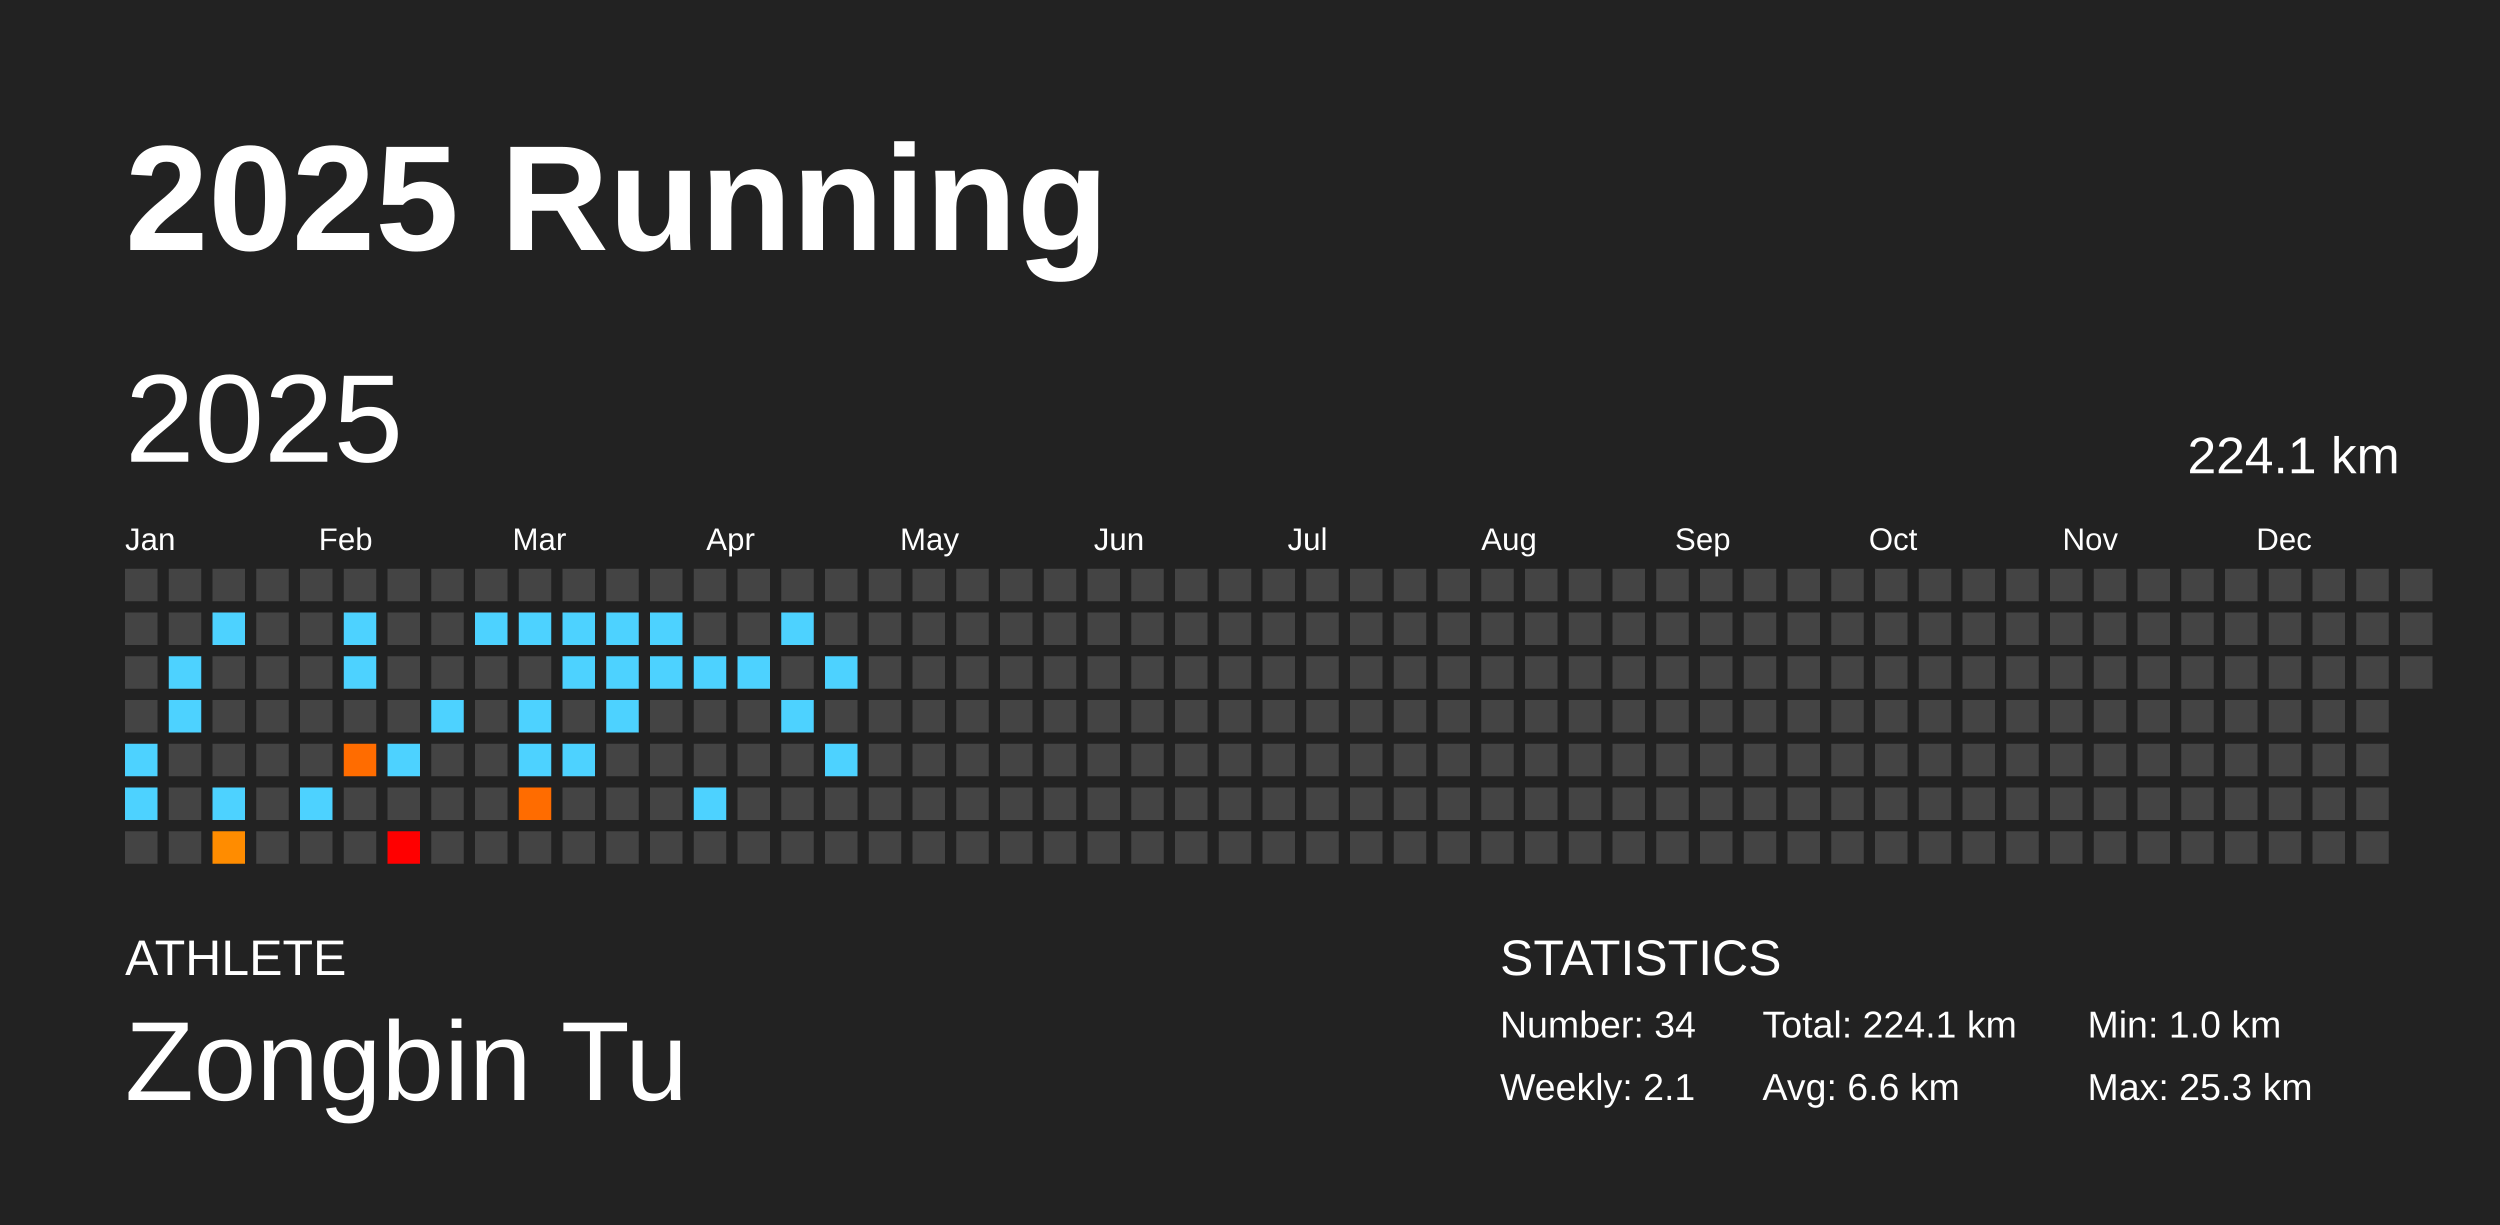
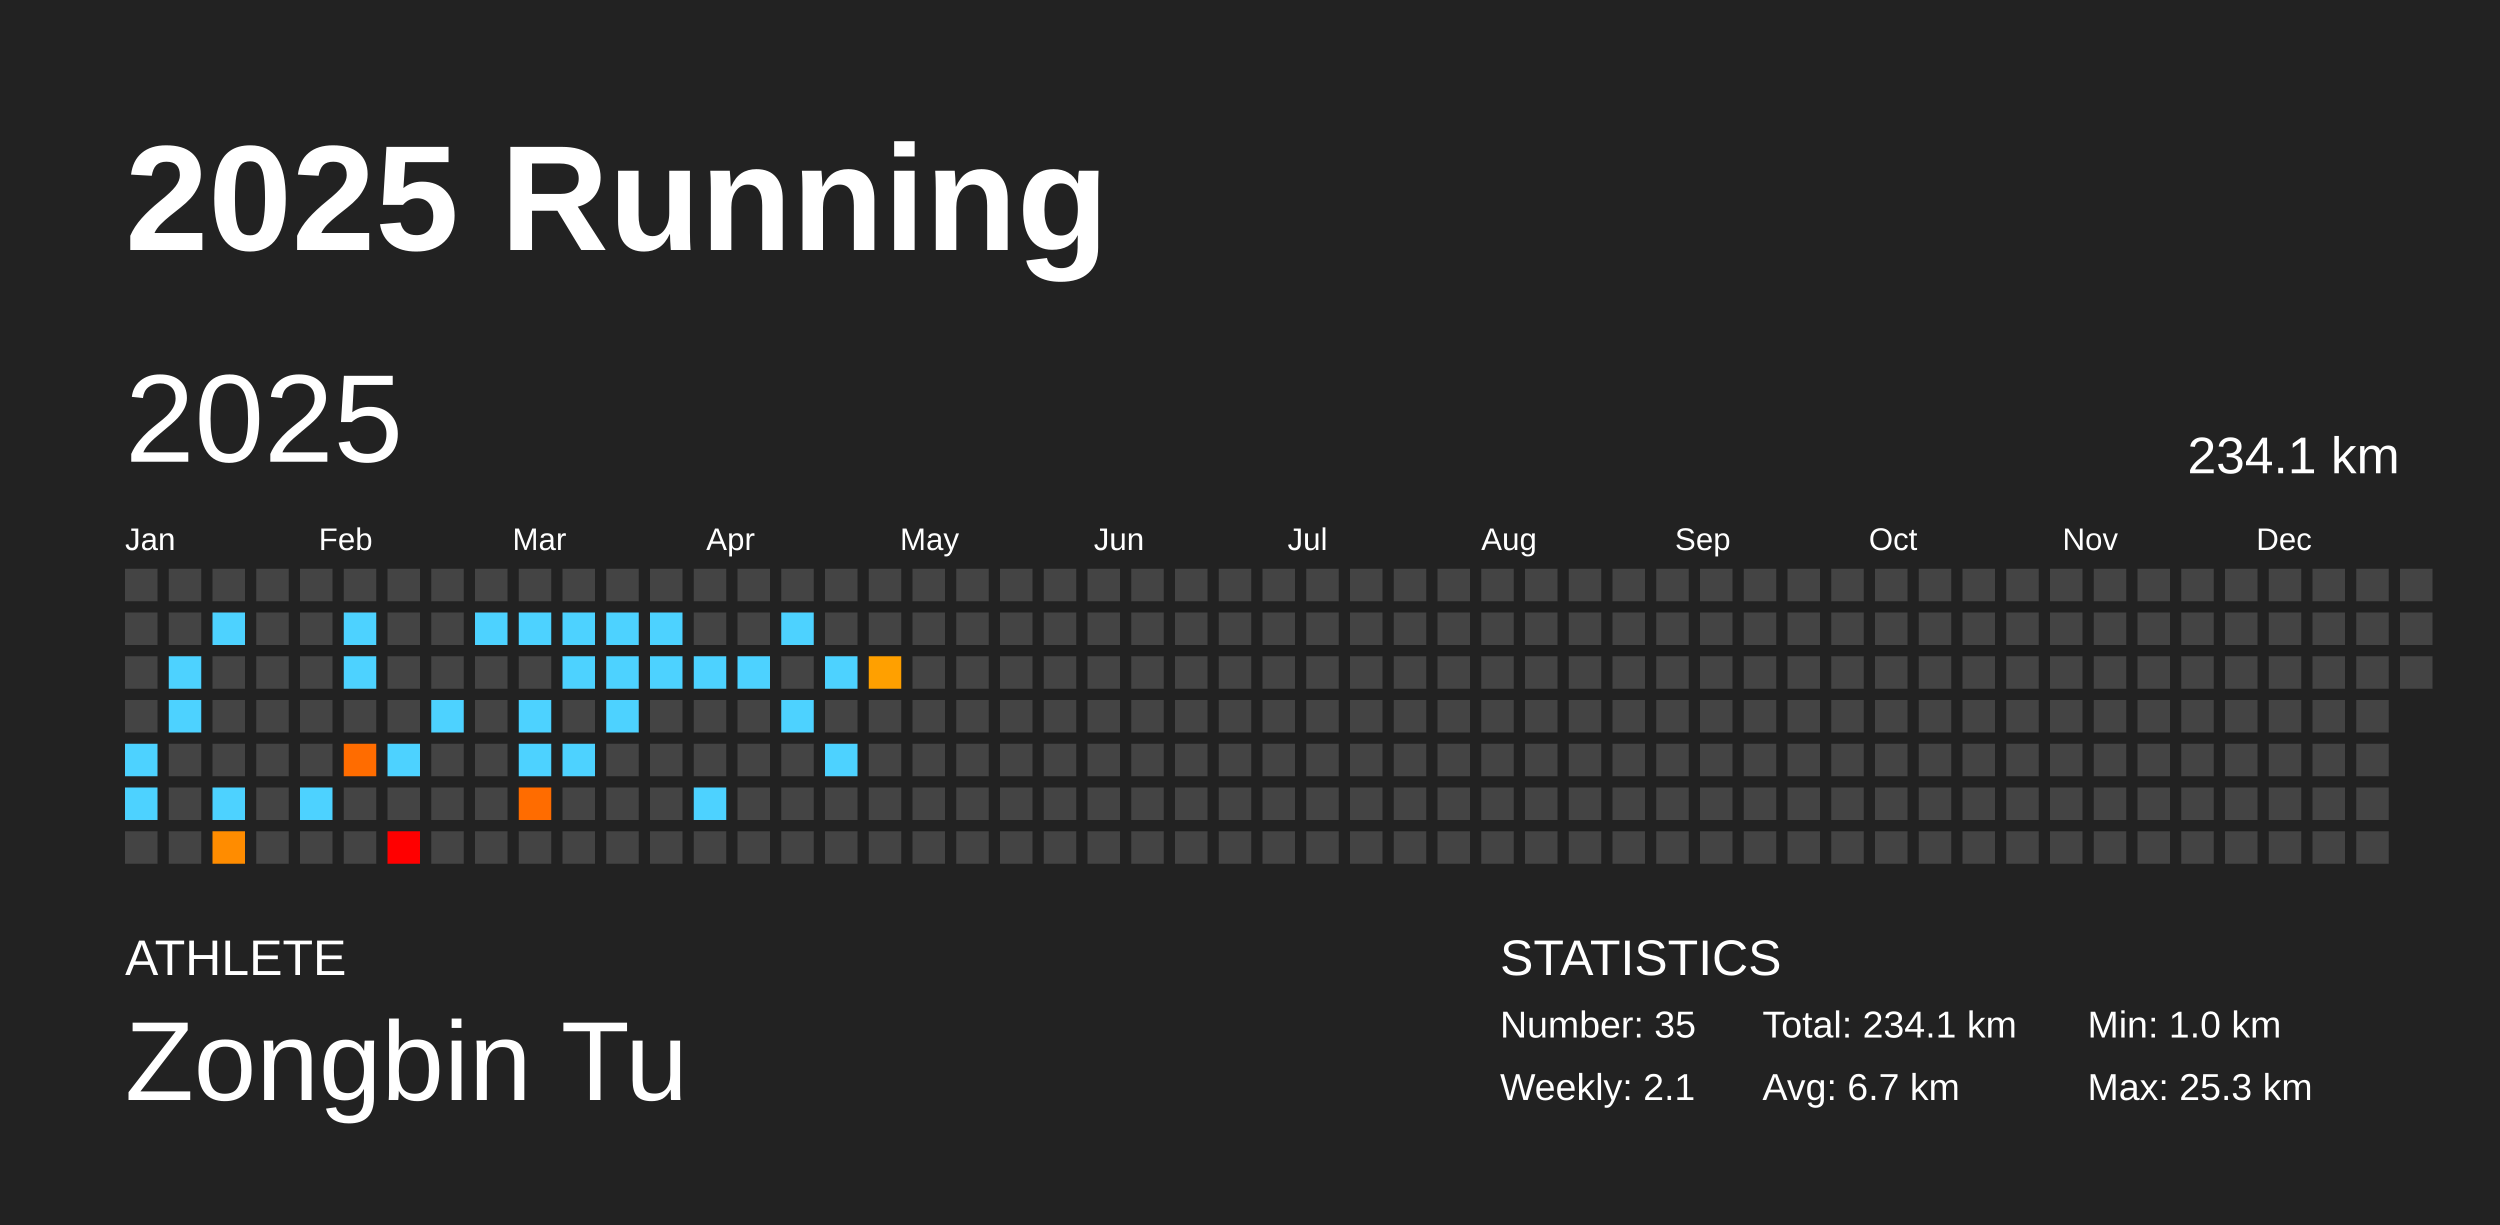
<svg xmlns="http://www.w3.org/2000/svg" baseProfile="full" height="98mm" version="1.1" viewBox="0,0,200,98" width="200mm">
  <defs />
  <rect fill="#222222" height="98" width="200" x="0" y="0" />
  <text fill="#FFFFFF" style="font-size:12px; font-family:Arial; font-weight:bold;" x="10" y="20">2025 Running</text>
  <text fill="#FFFFFF" style="font-size:4px; font-family:Arial" x="10" y="78">ATHLETE</text>
  <text fill="#FFFFFF" style="font-size:9px; font-family:Arial" x="10" y="88">Zongbin Tu</text>
  <text fill="#FFFFFF" style="font-size:4px; font-family:Arial" x="120" y="78">STATISTICS</text>
-   <text fill="#FFFFFF" style="font-size:3px; font-family:Arial" x="120" y="83">Number: 34</text>
+   <text fill="#FFFFFF" style="font-size:3px; font-family:Arial" x="120" y="83">Number: 35</text>
  <text fill="#FFFFFF" style="font-size:3px; font-family:Arial" x="120" y="88">Weekly: 2.1</text>
-   <text fill="#FFFFFF" style="font-size:3px; font-family:Arial" x="141" y="83">Total: 224.1 km</text>
-   <text fill="#FFFFFF" style="font-size:3px; font-family:Arial" x="141" y="88">Avg: 6.6 km</text>
+   <text fill="#FFFFFF" style="font-size:3px; font-family:Arial" x="141" y="83">Total: 234.1 km</text>
+   <text fill="#FFFFFF" style="font-size:3px; font-family:Arial" x="141" y="88">Avg: 6.7 km</text>
  <text fill="#FFFFFF" style="font-size:3px; font-family:Arial" x="167" y="83">Min: 1.0 km</text>
  <text fill="#FFFFFF" style="font-size:3px; font-family:Arial" x="167" y="88">Max: 25.3 km</text>
  <text dominant-baseline="hanging" fill="#FFFFFF" style="font-size:10.0px; font-family:Arial;" x="10" y="30">2025</text>
-   <text dominant-baseline="hanging" fill="#FFFFFF" style="font-size:4.125px; font-family:Arial;" x="175" y="35">224.1 km</text>
+   <text dominant-baseline="hanging" fill="#FFFFFF" style="font-size:4.125px; font-family:Arial;" x="175" y="35">234.1 km</text>
  <text fill="#FFFFFF" style="font-size:2.5px; font-family:Arial" x="10.0" y="44">Jan</text>
  <text fill="#FFFFFF" style="font-size:2.5px; font-family:Arial" x="25.5" y="44">Feb</text>
  <text fill="#FFFFFF" style="font-size:2.5px; font-family:Arial" x="41.0" y="44">Mar</text>
  <text fill="#FFFFFF" style="font-size:2.5px; font-family:Arial" x="56.5" y="44">Apr</text>
  <text fill="#FFFFFF" style="font-size:2.5px; font-family:Arial" x="72.0" y="44">May</text>
  <text fill="#FFFFFF" style="font-size:2.5px; font-family:Arial" x="87.5" y="44">Jun</text>
  <text fill="#FFFFFF" style="font-size:2.5px; font-family:Arial" x="103.0" y="44">Jul</text>
  <text fill="#FFFFFF" style="font-size:2.5px; font-family:Arial" x="118.5" y="44">Aug</text>
  <text fill="#FFFFFF" style="font-size:2.5px; font-family:Arial" x="134.0" y="44">Sep</text>
  <text fill="#FFFFFF" style="font-size:2.5px; font-family:Arial" x="149.5" y="44">Oct</text>
  <text fill="#FFFFFF" style="font-size:2.5px; font-family:Arial" x="165.0" y="44">Nov</text>
  <text fill="#FFFFFF" style="font-size:2.5px; font-family:Arial" x="180.5" y="44">Dec</text>
  <rect fill="#444444" height="2.6" width="2.6" x="10.0" y="45.5" />
  <rect fill="#444444" height="2.6" width="2.6" x="10.0" y="49.0" />
  <rect fill="#444444" height="2.6" width="2.6" x="10.0" y="52.5" />
  <rect fill="#444444" height="2.6" width="2.6" x="10.0" y="56.0" />
  <rect fill="#4dd2ff" height="2.6" width="2.6" x="10.0" y="59.5" />
  <rect fill="#4dd2ff" height="2.6" width="2.6" x="10.0" y="63.0" />
  <rect fill="#444444" height="2.6" width="2.6" x="10.0" y="66.5" />
  <rect fill="#444444" height="2.6" width="2.6" x="13.5" y="45.5" />
  <rect fill="#444444" height="2.6" width="2.6" x="13.5" y="49.0" />
  <rect fill="#4dd2ff" height="2.6" width="2.6" x="13.5" y="52.5" />
  <rect fill="#4dd2ff" height="2.6" width="2.6" x="13.5" y="56.0" />
  <rect fill="#444444" height="2.6" width="2.6" x="13.5" y="59.5" />
  <rect fill="#444444" height="2.6" width="2.6" x="13.5" y="63.0" />
  <rect fill="#444444" height="2.6" width="2.6" x="13.5" y="66.5" />
  <rect fill="#444444" height="2.6" width="2.6" x="17.0" y="45.5" />
  <rect fill="#4dd2ff" height="2.6" width="2.6" x="17.0" y="49.0" />
  <rect fill="#444444" height="2.6" width="2.6" x="17.0" y="52.5" />
  <rect fill="#444444" height="2.6" width="2.6" x="17.0" y="56.0" />
  <rect fill="#444444" height="2.6" width="2.6" x="17.0" y="59.5" />
  <rect fill="#4dd2ff" height="2.6" width="2.6" x="17.0" y="63.0" />
  <rect fill="#ff8c00" height="2.6" width="2.6" x="17.0" y="66.5" />
  <rect fill="#444444" height="2.6" width="2.6" x="20.5" y="45.5" />
  <rect fill="#444444" height="2.6" width="2.6" x="20.5" y="49.0" />
  <rect fill="#444444" height="2.6" width="2.6" x="20.5" y="52.5" />
  <rect fill="#444444" height="2.6" width="2.6" x="20.5" y="56.0" />
  <rect fill="#444444" height="2.6" width="2.6" x="20.5" y="59.5" />
  <rect fill="#444444" height="2.6" width="2.6" x="20.5" y="63.0" />
  <rect fill="#444444" height="2.6" width="2.6" x="20.5" y="66.5" />
  <rect fill="#444444" height="2.6" width="2.6" x="24.0" y="45.5" />
  <rect fill="#444444" height="2.6" width="2.6" x="24.0" y="49.0" />
  <rect fill="#444444" height="2.6" width="2.6" x="24.0" y="52.5" />
  <rect fill="#444444" height="2.6" width="2.6" x="24.0" y="56.0" />
  <rect fill="#444444" height="2.6" width="2.6" x="24.0" y="59.5" />
  <rect fill="#4dd2ff" height="2.6" width="2.6" x="24.0" y="63.0" />
  <rect fill="#444444" height="2.6" width="2.6" x="24.0" y="66.5" />
  <rect fill="#444444" height="2.6" width="2.6" x="27.5" y="45.5" />
  <rect fill="#4dd2ff" height="2.6" width="2.6" x="27.5" y="49.0" />
  <rect fill="#4dd2ff" height="2.6" width="2.6" x="27.5" y="52.5" />
  <rect fill="#444444" height="2.6" width="2.6" x="27.5" y="56.0" />
  <rect fill="#ff6c00" height="2.6" width="2.6" x="27.5" y="59.5" />
  <rect fill="#444444" height="2.6" width="2.6" x="27.5" y="63.0" />
  <rect fill="#444444" height="2.6" width="2.6" x="27.5" y="66.5" />
  <rect fill="#444444" height="2.6" width="2.6" x="31.0" y="45.5" />
  <rect fill="#444444" height="2.6" width="2.6" x="31.0" y="49.0" />
  <rect fill="#444444" height="2.6" width="2.6" x="31.0" y="52.5" />
  <rect fill="#444444" height="2.6" width="2.6" x="31.0" y="56.0" />
  <rect fill="#4dd2ff" height="2.6" width="2.6" x="31.0" y="59.5" />
  <rect fill="#444444" height="2.6" width="2.6" x="31.0" y="63.0" />
  <rect fill="red" height="2.6" width="2.6" x="31.0" y="66.5" />
  <rect fill="#444444" height="2.6" width="2.6" x="34.5" y="45.5" />
  <rect fill="#444444" height="2.6" width="2.6" x="34.5" y="49.0" />
  <rect fill="#444444" height="2.6" width="2.6" x="34.5" y="52.5" />
  <rect fill="#4dd2ff" height="2.6" width="2.6" x="34.5" y="56.0" />
  <rect fill="#444444" height="2.6" width="2.6" x="34.5" y="59.5" />
  <rect fill="#444444" height="2.6" width="2.6" x="34.5" y="63.0" />
  <rect fill="#444444" height="2.6" width="2.6" x="34.5" y="66.5" />
  <rect fill="#444444" height="2.6" width="2.6" x="38.0" y="45.5" />
  <rect fill="#4dd2ff" height="2.6" width="2.6" x="38.0" y="49.0" />
  <rect fill="#444444" height="2.6" width="2.6" x="38.0" y="52.5" />
  <rect fill="#444444" height="2.6" width="2.6" x="38.0" y="56.0" />
  <rect fill="#444444" height="2.6" width="2.6" x="38.0" y="59.5" />
  <rect fill="#444444" height="2.6" width="2.6" x="38.0" y="63.0" />
  <rect fill="#444444" height="2.6" width="2.6" x="38.0" y="66.5" />
  <rect fill="#444444" height="2.6" width="2.6" x="41.5" y="45.5" />
  <rect fill="#4dd2ff" height="2.6" width="2.6" x="41.5" y="49.0" />
  <rect fill="#444444" height="2.6" width="2.6" x="41.5" y="52.5" />
  <rect fill="#4dd2ff" height="2.6" width="2.6" x="41.5" y="56.0" />
  <rect fill="#4dd2ff" height="2.6" width="2.6" x="41.5" y="59.5" />
  <rect fill="#ff6c00" height="2.6" width="2.6" x="41.5" y="63.0" />
  <rect fill="#444444" height="2.6" width="2.6" x="41.5" y="66.5" />
  <rect fill="#444444" height="2.6" width="2.6" x="45.0" y="45.5" />
  <rect fill="#4dd2ff" height="2.6" width="2.6" x="45.0" y="49.0" />
  <rect fill="#4dd2ff" height="2.6" width="2.6" x="45.0" y="52.5" />
  <rect fill="#444444" height="2.6" width="2.6" x="45.0" y="56.0" />
  <rect fill="#4dd2ff" height="2.6" width="2.6" x="45.0" y="59.5" />
  <rect fill="#444444" height="2.6" width="2.6" x="45.0" y="63.0" />
  <rect fill="#444444" height="2.6" width="2.6" x="45.0" y="66.5" />
  <rect fill="#444444" height="2.6" width="2.6" x="48.5" y="45.5" />
  <rect fill="#4dd2ff" height="2.6" width="2.6" x="48.5" y="49.0" />
  <rect fill="#4dd2ff" height="2.6" width="2.6" x="48.5" y="52.5" />
  <rect fill="#4dd2ff" height="2.6" width="2.6" x="48.5" y="56.0" />
  <rect fill="#444444" height="2.6" width="2.6" x="48.5" y="59.5" />
  <rect fill="#444444" height="2.6" width="2.6" x="48.5" y="63.0" />
  <rect fill="#444444" height="2.6" width="2.6" x="48.5" y="66.5" />
  <rect fill="#444444" height="2.6" width="2.6" x="52.0" y="45.5" />
  <rect fill="#4dd2ff" height="2.6" width="2.6" x="52.0" y="49.0" />
  <rect fill="#4dd2ff" height="2.6" width="2.6" x="52.0" y="52.5" />
  <rect fill="#444444" height="2.6" width="2.6" x="52.0" y="56.0" />
  <rect fill="#444444" height="2.6" width="2.6" x="52.0" y="59.5" />
  <rect fill="#444444" height="2.6" width="2.6" x="52.0" y="63.0" />
  <rect fill="#444444" height="2.6" width="2.6" x="52.0" y="66.5" />
  <rect fill="#444444" height="2.6" width="2.6" x="55.5" y="45.5" />
  <rect fill="#444444" height="2.6" width="2.6" x="55.5" y="49.0" />
  <rect fill="#4dd2ff" height="2.6" width="2.6" x="55.5" y="52.5" />
  <rect fill="#444444" height="2.6" width="2.6" x="55.5" y="56.0" />
  <rect fill="#444444" height="2.6" width="2.6" x="55.5" y="59.5" />
  <rect fill="#4dd2ff" height="2.6" width="2.6" x="55.5" y="63.0" />
  <rect fill="#444444" height="2.6" width="2.6" x="55.5" y="66.5" />
  <rect fill="#444444" height="2.6" width="2.6" x="59.0" y="45.5" />
  <rect fill="#444444" height="2.6" width="2.6" x="59.0" y="49.0" />
  <rect fill="#4dd2ff" height="2.6" width="2.6" x="59.0" y="52.5" />
  <rect fill="#444444" height="2.6" width="2.6" x="59.0" y="56.0" />
  <rect fill="#444444" height="2.6" width="2.6" x="59.0" y="59.5" />
  <rect fill="#444444" height="2.6" width="2.6" x="59.0" y="63.0" />
  <rect fill="#444444" height="2.6" width="2.6" x="59.0" y="66.5" />
  <rect fill="#444444" height="2.6" width="2.6" x="62.5" y="45.5" />
  <rect fill="#4dd2ff" height="2.6" width="2.6" x="62.5" y="49.0" />
  <rect fill="#444444" height="2.6" width="2.6" x="62.5" y="52.5" />
  <rect fill="#4dd2ff" height="2.6" width="2.6" x="62.5" y="56.0" />
  <rect fill="#444444" height="2.6" width="2.6" x="62.5" y="59.5" />
  <rect fill="#444444" height="2.6" width="2.6" x="62.5" y="63.0" />
  <rect fill="#444444" height="2.6" width="2.6" x="62.5" y="66.5" />
  <rect fill="#444444" height="2.6" width="2.6" x="66.0" y="45.5" />
  <rect fill="#444444" height="2.6" width="2.6" x="66.0" y="49.0" />
  <rect fill="#4dd2ff" height="2.6" width="2.6" x="66.0" y="52.5" />
  <rect fill="#444444" height="2.6" width="2.6" x="66.0" y="56.0" />
  <rect fill="#4dd2ff" height="2.6" width="2.6" x="66.0" y="59.5" />
  <rect fill="#444444" height="2.6" width="2.6" x="66.0" y="63.0" />
  <rect fill="#444444" height="2.6" width="2.6" x="66.0" y="66.5" />
  <rect fill="#444444" height="2.6" width="2.6" x="69.5" y="45.5" />
  <rect fill="#444444" height="2.6" width="2.6" x="69.5" y="49.0" />
-   <rect fill="#444444" height="2.6" width="2.6" x="69.5" y="52.5" />
+   <rect fill="#ffa000" height="2.6" width="2.6" x="69.5" y="52.5" />
  <rect fill="#444444" height="2.6" width="2.6" x="69.5" y="56.0" />
  <rect fill="#444444" height="2.6" width="2.6" x="69.5" y="59.5" />
  <rect fill="#444444" height="2.6" width="2.6" x="69.5" y="63.0" />
  <rect fill="#444444" height="2.6" width="2.6" x="69.5" y="66.5" />
  <rect fill="#444444" height="2.6" width="2.6" x="73.0" y="45.5" />
  <rect fill="#444444" height="2.6" width="2.6" x="73.0" y="49.0" />
  <rect fill="#444444" height="2.6" width="2.6" x="73.0" y="52.5" />
  <rect fill="#444444" height="2.6" width="2.6" x="73.0" y="56.0" />
  <rect fill="#444444" height="2.6" width="2.6" x="73.0" y="59.5" />
  <rect fill="#444444" height="2.6" width="2.6" x="73.0" y="63.0" />
  <rect fill="#444444" height="2.6" width="2.6" x="73.0" y="66.5" />
  <rect fill="#444444" height="2.6" width="2.6" x="76.5" y="45.5" />
  <rect fill="#444444" height="2.6" width="2.6" x="76.5" y="49.0" />
  <rect fill="#444444" height="2.6" width="2.6" x="76.5" y="52.5" />
  <rect fill="#444444" height="2.6" width="2.6" x="76.5" y="56.0" />
  <rect fill="#444444" height="2.6" width="2.6" x="76.5" y="59.5" />
  <rect fill="#444444" height="2.6" width="2.6" x="76.5" y="63.0" />
  <rect fill="#444444" height="2.6" width="2.6" x="76.5" y="66.5" />
  <rect fill="#444444" height="2.6" width="2.6" x="80.0" y="45.5" />
  <rect fill="#444444" height="2.6" width="2.6" x="80.0" y="49.0" />
  <rect fill="#444444" height="2.6" width="2.6" x="80.0" y="52.5" />
  <rect fill="#444444" height="2.6" width="2.6" x="80.0" y="56.0" />
  <rect fill="#444444" height="2.6" width="2.6" x="80.0" y="59.5" />
  <rect fill="#444444" height="2.6" width="2.6" x="80.0" y="63.0" />
  <rect fill="#444444" height="2.6" width="2.6" x="80.0" y="66.5" />
  <rect fill="#444444" height="2.6" width="2.6" x="83.5" y="45.5" />
  <rect fill="#444444" height="2.6" width="2.6" x="83.5" y="49.0" />
  <rect fill="#444444" height="2.6" width="2.6" x="83.5" y="52.5" />
  <rect fill="#444444" height="2.6" width="2.6" x="83.5" y="56.0" />
  <rect fill="#444444" height="2.6" width="2.6" x="83.5" y="59.5" />
  <rect fill="#444444" height="2.6" width="2.6" x="83.5" y="63.0" />
  <rect fill="#444444" height="2.6" width="2.6" x="83.5" y="66.5" />
  <rect fill="#444444" height="2.6" width="2.6" x="87.0" y="45.5" />
  <rect fill="#444444" height="2.6" width="2.6" x="87.0" y="49.0" />
  <rect fill="#444444" height="2.6" width="2.6" x="87.0" y="52.5" />
  <rect fill="#444444" height="2.6" width="2.6" x="87.0" y="56.0" />
  <rect fill="#444444" height="2.6" width="2.6" x="87.0" y="59.5" />
  <rect fill="#444444" height="2.6" width="2.6" x="87.0" y="63.0" />
  <rect fill="#444444" height="2.6" width="2.6" x="87.0" y="66.5" />
  <rect fill="#444444" height="2.6" width="2.6" x="90.5" y="45.5" />
  <rect fill="#444444" height="2.6" width="2.6" x="90.5" y="49.0" />
  <rect fill="#444444" height="2.6" width="2.6" x="90.5" y="52.5" />
  <rect fill="#444444" height="2.6" width="2.6" x="90.5" y="56.0" />
  <rect fill="#444444" height="2.6" width="2.6" x="90.5" y="59.5" />
  <rect fill="#444444" height="2.6" width="2.6" x="90.5" y="63.0" />
  <rect fill="#444444" height="2.6" width="2.6" x="90.5" y="66.5" />
  <rect fill="#444444" height="2.6" width="2.6" x="94.0" y="45.5" />
  <rect fill="#444444" height="2.6" width="2.6" x="94.0" y="49.0" />
  <rect fill="#444444" height="2.6" width="2.6" x="94.0" y="52.5" />
  <rect fill="#444444" height="2.6" width="2.6" x="94.0" y="56.0" />
  <rect fill="#444444" height="2.6" width="2.6" x="94.0" y="59.5" />
  <rect fill="#444444" height="2.6" width="2.6" x="94.0" y="63.0" />
  <rect fill="#444444" height="2.6" width="2.6" x="94.0" y="66.5" />
  <rect fill="#444444" height="2.6" width="2.6" x="97.5" y="45.5" />
  <rect fill="#444444" height="2.6" width="2.6" x="97.5" y="49.0" />
  <rect fill="#444444" height="2.6" width="2.6" x="97.5" y="52.5" />
  <rect fill="#444444" height="2.6" width="2.6" x="97.5" y="56.0" />
  <rect fill="#444444" height="2.6" width="2.6" x="97.5" y="59.5" />
  <rect fill="#444444" height="2.6" width="2.6" x="97.5" y="63.0" />
  <rect fill="#444444" height="2.6" width="2.6" x="97.5" y="66.5" />
  <rect fill="#444444" height="2.6" width="2.6" x="101.0" y="45.5" />
  <rect fill="#444444" height="2.6" width="2.6" x="101.0" y="49.0" />
  <rect fill="#444444" height="2.6" width="2.6" x="101.0" y="52.5" />
  <rect fill="#444444" height="2.6" width="2.6" x="101.0" y="56.0" />
  <rect fill="#444444" height="2.6" width="2.6" x="101.0" y="59.5" />
  <rect fill="#444444" height="2.6" width="2.6" x="101.0" y="63.0" />
  <rect fill="#444444" height="2.6" width="2.6" x="101.0" y="66.5" />
  <rect fill="#444444" height="2.6" width="2.6" x="104.5" y="45.5" />
  <rect fill="#444444" height="2.6" width="2.6" x="104.5" y="49.0" />
  <rect fill="#444444" height="2.6" width="2.6" x="104.5" y="52.5" />
  <rect fill="#444444" height="2.6" width="2.6" x="104.5" y="56.0" />
  <rect fill="#444444" height="2.6" width="2.6" x="104.5" y="59.5" />
  <rect fill="#444444" height="2.6" width="2.6" x="104.5" y="63.0" />
  <rect fill="#444444" height="2.6" width="2.6" x="104.5" y="66.5" />
  <rect fill="#444444" height="2.6" width="2.6" x="108.0" y="45.5" />
  <rect fill="#444444" height="2.6" width="2.6" x="108.0" y="49.0" />
  <rect fill="#444444" height="2.6" width="2.6" x="108.0" y="52.5" />
  <rect fill="#444444" height="2.6" width="2.6" x="108.0" y="56.0" />
  <rect fill="#444444" height="2.6" width="2.6" x="108.0" y="59.5" />
  <rect fill="#444444" height="2.6" width="2.6" x="108.0" y="63.0" />
  <rect fill="#444444" height="2.6" width="2.6" x="108.0" y="66.5" />
  <rect fill="#444444" height="2.6" width="2.6" x="111.5" y="45.5" />
  <rect fill="#444444" height="2.6" width="2.6" x="111.5" y="49.0" />
  <rect fill="#444444" height="2.6" width="2.6" x="111.5" y="52.5" />
  <rect fill="#444444" height="2.6" width="2.6" x="111.5" y="56.0" />
  <rect fill="#444444" height="2.6" width="2.6" x="111.5" y="59.5" />
  <rect fill="#444444" height="2.6" width="2.6" x="111.5" y="63.0" />
  <rect fill="#444444" height="2.6" width="2.6" x="111.5" y="66.5" />
  <rect fill="#444444" height="2.6" width="2.6" x="115.0" y="45.5" />
  <rect fill="#444444" height="2.6" width="2.6" x="115.0" y="49.0" />
  <rect fill="#444444" height="2.6" width="2.6" x="115.0" y="52.5" />
  <rect fill="#444444" height="2.6" width="2.6" x="115.0" y="56.0" />
  <rect fill="#444444" height="2.6" width="2.6" x="115.0" y="59.5" />
  <rect fill="#444444" height="2.6" width="2.6" x="115.0" y="63.0" />
  <rect fill="#444444" height="2.6" width="2.6" x="115.0" y="66.5" />
  <rect fill="#444444" height="2.6" width="2.6" x="118.5" y="45.5" />
  <rect fill="#444444" height="2.6" width="2.6" x="118.5" y="49.0" />
  <rect fill="#444444" height="2.6" width="2.6" x="118.5" y="52.5" />
  <rect fill="#444444" height="2.6" width="2.6" x="118.5" y="56.0" />
  <rect fill="#444444" height="2.6" width="2.6" x="118.5" y="59.5" />
  <rect fill="#444444" height="2.6" width="2.6" x="118.5" y="63.0" />
  <rect fill="#444444" height="2.6" width="2.6" x="118.5" y="66.5" />
  <rect fill="#444444" height="2.6" width="2.6" x="122.0" y="45.5" />
  <rect fill="#444444" height="2.6" width="2.6" x="122.0" y="49.0" />
  <rect fill="#444444" height="2.6" width="2.6" x="122.0" y="52.5" />
  <rect fill="#444444" height="2.6" width="2.6" x="122.0" y="56.0" />
  <rect fill="#444444" height="2.6" width="2.6" x="122.0" y="59.5" />
  <rect fill="#444444" height="2.6" width="2.6" x="122.0" y="63.0" />
  <rect fill="#444444" height="2.6" width="2.6" x="122.0" y="66.5" />
  <rect fill="#444444" height="2.6" width="2.6" x="125.5" y="45.5" />
  <rect fill="#444444" height="2.6" width="2.6" x="125.5" y="49.0" />
  <rect fill="#444444" height="2.6" width="2.6" x="125.5" y="52.5" />
  <rect fill="#444444" height="2.6" width="2.6" x="125.5" y="56.0" />
  <rect fill="#444444" height="2.6" width="2.6" x="125.5" y="59.5" />
  <rect fill="#444444" height="2.6" width="2.6" x="125.5" y="63.0" />
  <rect fill="#444444" height="2.6" width="2.6" x="125.5" y="66.5" />
  <rect fill="#444444" height="2.6" width="2.6" x="129.0" y="45.5" />
  <rect fill="#444444" height="2.6" width="2.6" x="129.0" y="49.0" />
  <rect fill="#444444" height="2.6" width="2.6" x="129.0" y="52.5" />
  <rect fill="#444444" height="2.6" width="2.6" x="129.0" y="56.0" />
  <rect fill="#444444" height="2.6" width="2.6" x="129.0" y="59.5" />
  <rect fill="#444444" height="2.6" width="2.6" x="129.0" y="63.0" />
  <rect fill="#444444" height="2.6" width="2.6" x="129.0" y="66.5" />
  <rect fill="#444444" height="2.6" width="2.6" x="132.5" y="45.5" />
  <rect fill="#444444" height="2.6" width="2.6" x="132.5" y="49.0" />
  <rect fill="#444444" height="2.6" width="2.6" x="132.5" y="52.5" />
  <rect fill="#444444" height="2.6" width="2.6" x="132.5" y="56.0" />
  <rect fill="#444444" height="2.6" width="2.6" x="132.5" y="59.5" />
  <rect fill="#444444" height="2.6" width="2.6" x="132.5" y="63.0" />
  <rect fill="#444444" height="2.6" width="2.6" x="132.5" y="66.5" />
  <rect fill="#444444" height="2.6" width="2.6" x="136.0" y="45.5" />
  <rect fill="#444444" height="2.6" width="2.6" x="136.0" y="49.0" />
  <rect fill="#444444" height="2.6" width="2.6" x="136.0" y="52.5" />
  <rect fill="#444444" height="2.6" width="2.6" x="136.0" y="56.0" />
  <rect fill="#444444" height="2.6" width="2.6" x="136.0" y="59.5" />
  <rect fill="#444444" height="2.6" width="2.6" x="136.0" y="63.0" />
  <rect fill="#444444" height="2.6" width="2.6" x="136.0" y="66.5" />
  <rect fill="#444444" height="2.6" width="2.6" x="139.5" y="45.5" />
  <rect fill="#444444" height="2.6" width="2.6" x="139.5" y="49.0" />
  <rect fill="#444444" height="2.6" width="2.6" x="139.5" y="52.5" />
  <rect fill="#444444" height="2.6" width="2.6" x="139.5" y="56.0" />
  <rect fill="#444444" height="2.6" width="2.6" x="139.5" y="59.5" />
  <rect fill="#444444" height="2.6" width="2.6" x="139.5" y="63.0" />
  <rect fill="#444444" height="2.6" width="2.6" x="139.5" y="66.5" />
  <rect fill="#444444" height="2.6" width="2.6" x="143.0" y="45.5" />
  <rect fill="#444444" height="2.6" width="2.6" x="143.0" y="49.0" />
  <rect fill="#444444" height="2.6" width="2.6" x="143.0" y="52.5" />
  <rect fill="#444444" height="2.6" width="2.6" x="143.0" y="56.0" />
  <rect fill="#444444" height="2.6" width="2.6" x="143.0" y="59.5" />
  <rect fill="#444444" height="2.6" width="2.6" x="143.0" y="63.0" />
  <rect fill="#444444" height="2.6" width="2.6" x="143.0" y="66.5" />
  <rect fill="#444444" height="2.6" width="2.6" x="146.5" y="45.5" />
  <rect fill="#444444" height="2.6" width="2.6" x="146.5" y="49.0" />
  <rect fill="#444444" height="2.6" width="2.6" x="146.5" y="52.5" />
  <rect fill="#444444" height="2.6" width="2.6" x="146.5" y="56.0" />
  <rect fill="#444444" height="2.6" width="2.6" x="146.5" y="59.5" />
  <rect fill="#444444" height="2.6" width="2.6" x="146.5" y="63.0" />
  <rect fill="#444444" height="2.6" width="2.6" x="146.5" y="66.5" />
  <rect fill="#444444" height="2.6" width="2.6" x="150.0" y="45.5" />
  <rect fill="#444444" height="2.6" width="2.6" x="150.0" y="49.0" />
  <rect fill="#444444" height="2.6" width="2.6" x="150.0" y="52.5" />
  <rect fill="#444444" height="2.6" width="2.6" x="150.0" y="56.0" />
  <rect fill="#444444" height="2.6" width="2.6" x="150.0" y="59.5" />
  <rect fill="#444444" height="2.6" width="2.6" x="150.0" y="63.0" />
  <rect fill="#444444" height="2.6" width="2.6" x="150.0" y="66.5" />
  <rect fill="#444444" height="2.6" width="2.6" x="153.5" y="45.5" />
  <rect fill="#444444" height="2.6" width="2.6" x="153.5" y="49.0" />
  <rect fill="#444444" height="2.6" width="2.6" x="153.5" y="52.5" />
  <rect fill="#444444" height="2.6" width="2.6" x="153.5" y="56.0" />
  <rect fill="#444444" height="2.6" width="2.6" x="153.5" y="59.5" />
  <rect fill="#444444" height="2.6" width="2.6" x="153.5" y="63.0" />
  <rect fill="#444444" height="2.6" width="2.6" x="153.5" y="66.5" />
  <rect fill="#444444" height="2.6" width="2.6" x="157.0" y="45.5" />
  <rect fill="#444444" height="2.6" width="2.6" x="157.0" y="49.0" />
  <rect fill="#444444" height="2.6" width="2.6" x="157.0" y="52.5" />
  <rect fill="#444444" height="2.6" width="2.6" x="157.0" y="56.0" />
  <rect fill="#444444" height="2.6" width="2.6" x="157.0" y="59.5" />
  <rect fill="#444444" height="2.6" width="2.6" x="157.0" y="63.0" />
  <rect fill="#444444" height="2.6" width="2.6" x="157.0" y="66.5" />
  <rect fill="#444444" height="2.6" width="2.6" x="160.5" y="45.5" />
  <rect fill="#444444" height="2.6" width="2.6" x="160.5" y="49.0" />
  <rect fill="#444444" height="2.6" width="2.6" x="160.5" y="52.5" />
  <rect fill="#444444" height="2.6" width="2.6" x="160.5" y="56.0" />
  <rect fill="#444444" height="2.6" width="2.6" x="160.5" y="59.5" />
  <rect fill="#444444" height="2.6" width="2.6" x="160.5" y="63.0" />
  <rect fill="#444444" height="2.6" width="2.6" x="160.5" y="66.5" />
  <rect fill="#444444" height="2.6" width="2.6" x="164.0" y="45.5" />
  <rect fill="#444444" height="2.6" width="2.6" x="164.0" y="49.0" />
  <rect fill="#444444" height="2.6" width="2.6" x="164.0" y="52.5" />
  <rect fill="#444444" height="2.6" width="2.6" x="164.0" y="56.0" />
  <rect fill="#444444" height="2.6" width="2.6" x="164.0" y="59.5" />
  <rect fill="#444444" height="2.6" width="2.6" x="164.0" y="63.0" />
  <rect fill="#444444" height="2.6" width="2.6" x="164.0" y="66.5" />
  <rect fill="#444444" height="2.6" width="2.6" x="167.5" y="45.5" />
  <rect fill="#444444" height="2.6" width="2.6" x="167.5" y="49.0" />
  <rect fill="#444444" height="2.6" width="2.6" x="167.5" y="52.5" />
  <rect fill="#444444" height="2.6" width="2.6" x="167.5" y="56.0" />
  <rect fill="#444444" height="2.6" width="2.6" x="167.5" y="59.5" />
  <rect fill="#444444" height="2.6" width="2.6" x="167.5" y="63.0" />
  <rect fill="#444444" height="2.6" width="2.6" x="167.5" y="66.5" />
  <rect fill="#444444" height="2.6" width="2.6" x="171.0" y="45.5" />
  <rect fill="#444444" height="2.6" width="2.6" x="171.0" y="49.0" />
  <rect fill="#444444" height="2.6" width="2.6" x="171.0" y="52.5" />
  <rect fill="#444444" height="2.6" width="2.6" x="171.0" y="56.0" />
  <rect fill="#444444" height="2.6" width="2.6" x="171.0" y="59.5" />
  <rect fill="#444444" height="2.6" width="2.6" x="171.0" y="63.0" />
  <rect fill="#444444" height="2.6" width="2.6" x="171.0" y="66.5" />
  <rect fill="#444444" height="2.6" width="2.6" x="174.5" y="45.5" />
  <rect fill="#444444" height="2.6" width="2.6" x="174.5" y="49.0" />
  <rect fill="#444444" height="2.6" width="2.6" x="174.5" y="52.5" />
  <rect fill="#444444" height="2.6" width="2.6" x="174.5" y="56.0" />
  <rect fill="#444444" height="2.6" width="2.6" x="174.5" y="59.5" />
  <rect fill="#444444" height="2.6" width="2.6" x="174.5" y="63.0" />
  <rect fill="#444444" height="2.6" width="2.6" x="174.5" y="66.5" />
  <rect fill="#444444" height="2.6" width="2.6" x="178.0" y="45.5" />
  <rect fill="#444444" height="2.6" width="2.6" x="178.0" y="49.0" />
  <rect fill="#444444" height="2.6" width="2.6" x="178.0" y="52.5" />
  <rect fill="#444444" height="2.6" width="2.6" x="178.0" y="56.0" />
  <rect fill="#444444" height="2.6" width="2.6" x="178.0" y="59.5" />
  <rect fill="#444444" height="2.6" width="2.6" x="178.0" y="63.0" />
  <rect fill="#444444" height="2.6" width="2.6" x="178.0" y="66.5" />
  <rect fill="#444444" height="2.6" width="2.6" x="181.5" y="45.5" />
  <rect fill="#444444" height="2.6" width="2.6" x="181.5" y="49.0" />
  <rect fill="#444444" height="2.6" width="2.6" x="181.5" y="52.5" />
  <rect fill="#444444" height="2.6" width="2.6" x="181.5" y="56.0" />
  <rect fill="#444444" height="2.6" width="2.6" x="181.5" y="59.5" />
  <rect fill="#444444" height="2.6" width="2.6" x="181.5" y="63.0" />
  <rect fill="#444444" height="2.6" width="2.6" x="181.5" y="66.5" />
  <rect fill="#444444" height="2.6" width="2.6" x="185.0" y="45.5" />
  <rect fill="#444444" height="2.6" width="2.6" x="185.0" y="49.0" />
  <rect fill="#444444" height="2.6" width="2.6" x="185.0" y="52.5" />
  <rect fill="#444444" height="2.6" width="2.6" x="185.0" y="56.0" />
  <rect fill="#444444" height="2.6" width="2.6" x="185.0" y="59.5" />
  <rect fill="#444444" height="2.6" width="2.6" x="185.0" y="63.0" />
  <rect fill="#444444" height="2.6" width="2.6" x="185.0" y="66.5" />
  <rect fill="#444444" height="2.6" width="2.6" x="188.5" y="45.5" />
  <rect fill="#444444" height="2.6" width="2.6" x="188.5" y="49.0" />
  <rect fill="#444444" height="2.6" width="2.6" x="188.5" y="52.5" />
  <rect fill="#444444" height="2.6" width="2.6" x="188.5" y="56.0" />
  <rect fill="#444444" height="2.6" width="2.6" x="188.5" y="59.5" />
  <rect fill="#444444" height="2.6" width="2.6" x="188.5" y="63.0" />
  <rect fill="#444444" height="2.6" width="2.6" x="188.5" y="66.5" />
  <rect fill="#444444" height="2.6" width="2.6" x="192.0" y="45.5" />
  <rect fill="#444444" height="2.6" width="2.6" x="192.0" y="49.0" />
  <rect fill="#444444" height="2.6" width="2.6" x="192.0" y="52.5" />
</svg>
